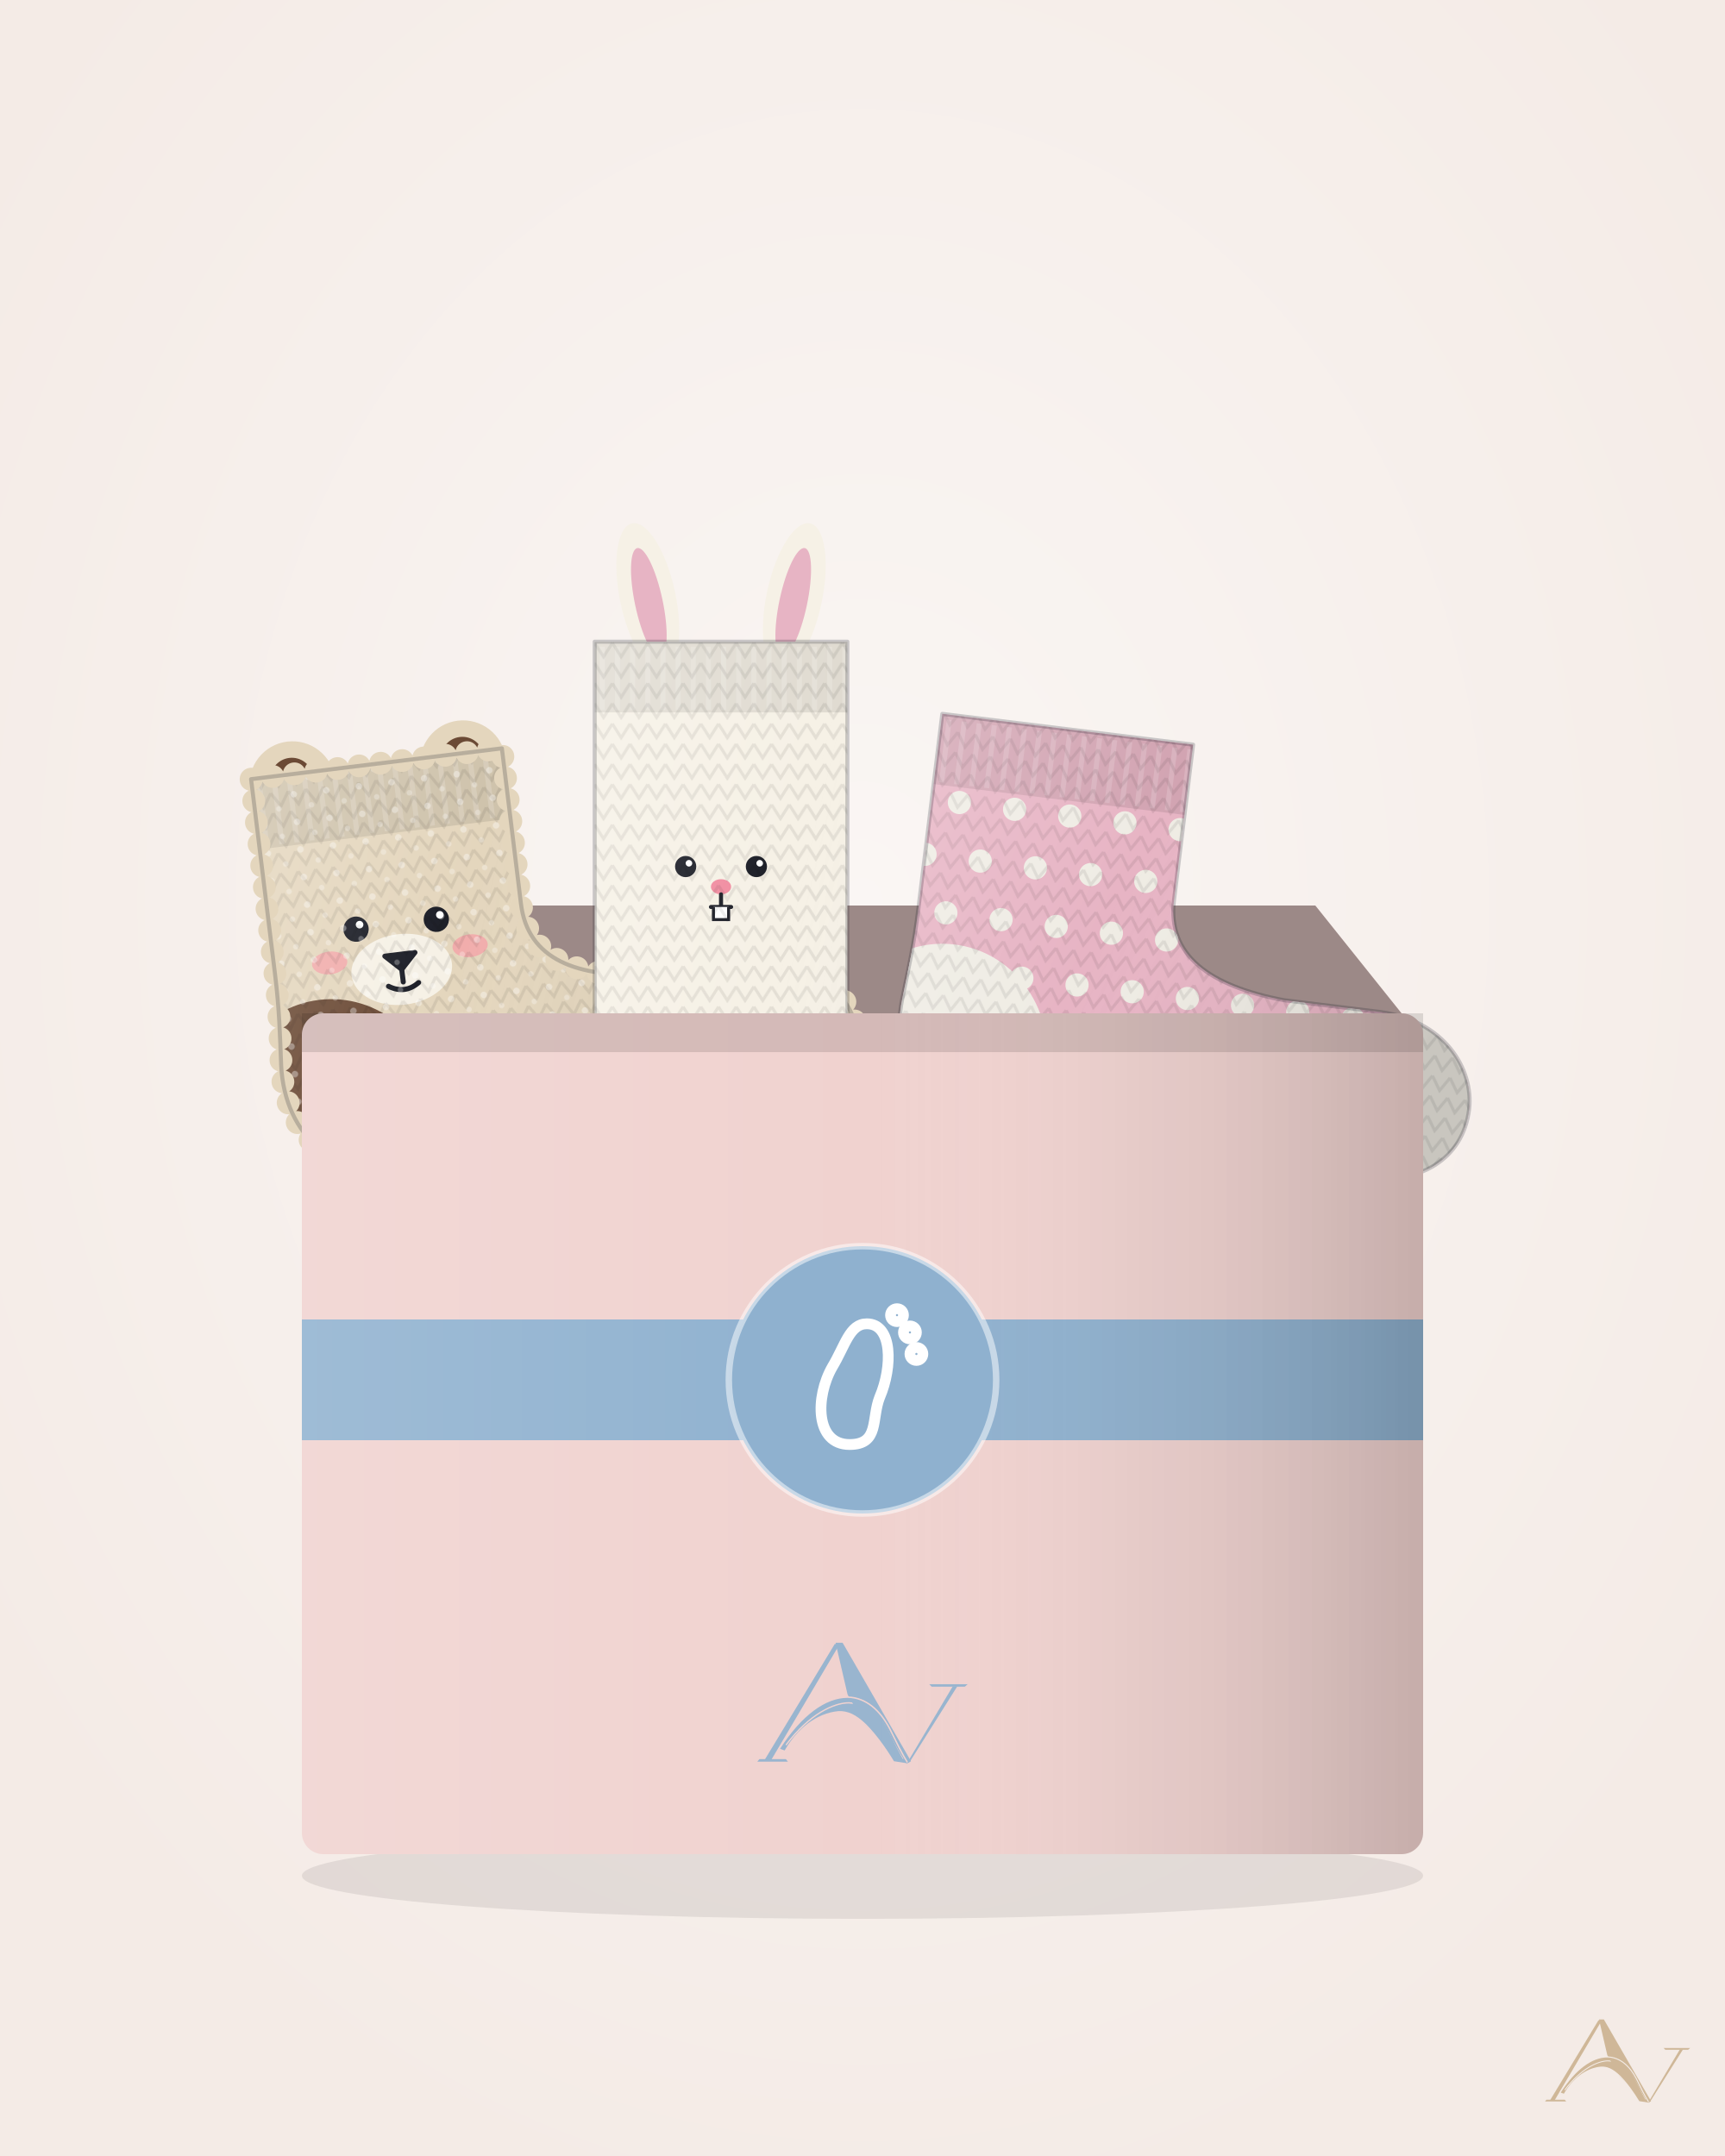
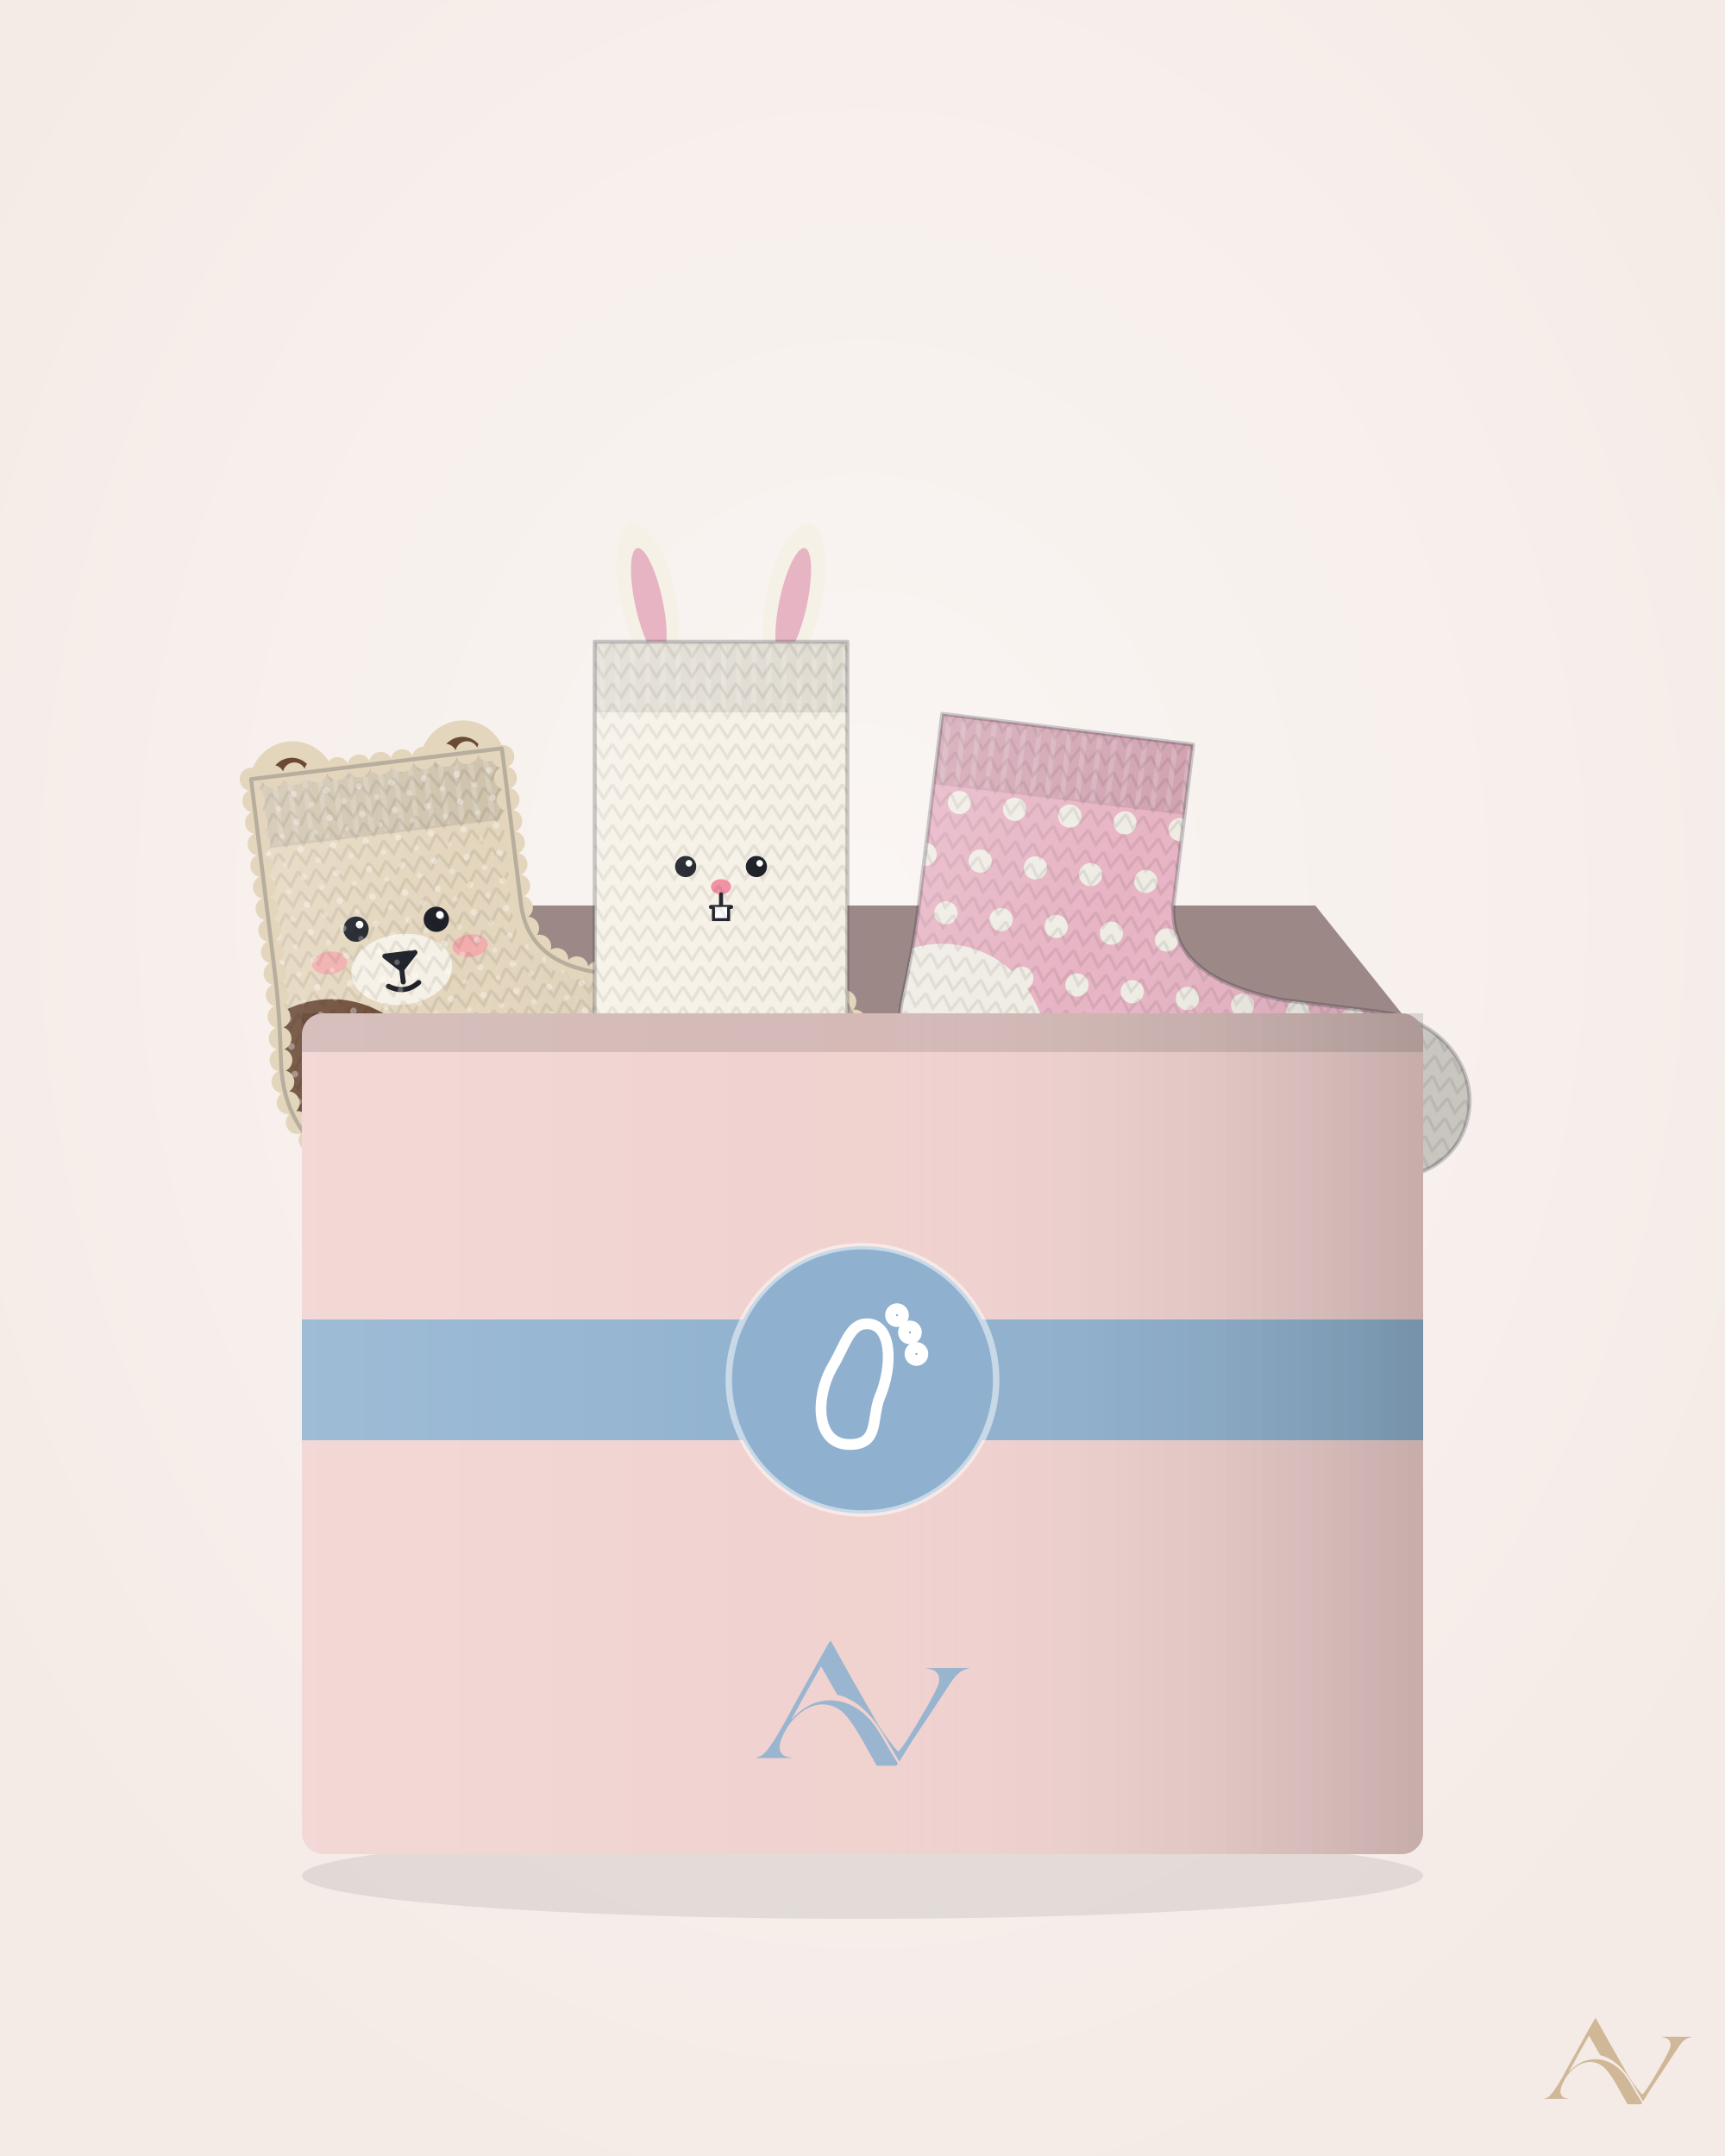
<svg xmlns="http://www.w3.org/2000/svg" viewBox="0 0 800 1000" role="img">
  <defs>
    <radialGradient id="light" cx=".5" cy=".42" r=".62">
      <stop offset="0" stop-color="#fff" stop-opacity=".55" />
      <stop offset="1" stop-color="#fff" stop-opacity="0" />
    </radialGradient>
  </defs>
  <rect width="800" height="1000" fill="#f4ebe6" />
  <rect width="800" height="1000" fill="url(#light)" />
  <ellipse cx="400" cy="870" rx="260" ry="20" fill="#000" fill-opacity=".08" />
  <defs>
    <linearGradient id="bx" x1="0" x2="1">
      <stop offset="0" stop-color="#fff" stop-opacity=".14" />
      <stop offset=".5" stop-color="#fff" stop-opacity="0" />
      <stop offset="1" stop-color="#000" stop-opacity=".18" />
    </linearGradient>
  </defs>
  <path d="M150 470L190 420H610L650 470Z" fill="#f0d2cf" />
  <path d="M150 470L190 420H610L650 470Z" fill="#000" fill-opacity=".35" />
  <g transform="rotate(-7 250 430) translate(125.8 183.9) scale(1.171875 1.171875)">
    <defs>
      <clipPath id="c-new-baby-box-in0">
        <path d="M0 138H100V200C100 222 118 232 148 234H186C212 234 226 252 226 268C226 288 210 300 188 300H44C14 300 -4 280 -2 252C-1 240 0 230 0 216Z" />
      </clipPath>
      <pattern id="k-new-baby-box-in0" width="7" height="8" patternUnits="userSpaceOnUse">
        <path d="M0 0.5L3.5 6L7 0.5" fill="none" stroke="#000" stroke-opacity=".075" stroke-width="1.2" />
      </pattern>
      <linearGradient id="g-new-baby-box-in0" x1="0" x2="1" y1="0" y2="0.25">
        <stop offset="0" stop-color="#fff" stop-opacity=".2" />
        <stop offset=".42" stop-color="#fff" stop-opacity="0" />
        <stop offset="1" stop-color="#000" stop-opacity=".16" />
      </linearGradient>
      <pattern id="f-new-baby-box-in0" width="13" height="11" patternUnits="userSpaceOnUse">
        <circle cx="3" cy="3" r="1.3" fill="#fff" fill-opacity=".35" />
        <circle cx="9.5" cy="8" r="1.1" fill="#fff" fill-opacity=".28" />
      </pattern>
    </defs>
    <circle cx="16" cy="142" r="17" fill="#e4d6bd" />
    <circle cx="16" cy="140" r="8.5" fill="#6b4a35" />
    <circle cx="84" cy="142" r="17" fill="#e4d6bd" />
    <circle cx="84" cy="140" r="8.5" fill="#6b4a35" />
    <path d="M0 138H100V200C100 222 118 232 148 234H186C212 234 226 252 226 268C226 288 210 300 188 300H44C14 300 -4 280 -2 252C-1 240 0 230 0 216Z" fill="#e4d6bd" />
    <g clip-path="url(#c-new-baby-box-in0)">
      <ellipse cx="50" cy="220" rx="20" ry="14" fill="#f6f1e6" />
      <circle cx="34" cy="202" r="5" fill="#1b1d26" />
      <circle cx="66" cy="202" r="5" fill="#1b1d26" />
      <circle cx="35.6" cy="200.4" r="1.5" fill="#fff" />
      <circle cx="67.6" cy="200.4" r="1.5" fill="#fff" />
      <path d="M44 214H56L50 220Z" fill="#1b1d26" stroke="#1b1d26" stroke-width="2" stroke-linejoin="round" />
      <path d="M50 220V225M44 226Q50 230 56 226" stroke="#1b1d26" stroke-width="2" fill="none" stroke-linecap="round" />
      <ellipse cx="22" cy="214" rx="7" ry="4.5" fill="#f3a3a8" fill-opacity=".8" />
      <ellipse cx="78" cy="214" rx="7" ry="4.5" fill="#f3a3a8" fill-opacity=".8" />
      <rect x="-10" y="138" width="120" height="28" fill="#000" fill-opacity=".09" />
      <path d="M3 140V165" stroke="#fff" stroke-opacity=".16" stroke-width="2" />
      <path d="M9 140V165" stroke="#fff" stroke-opacity=".16" stroke-width="2" />
      <path d="M15 140V165" stroke="#fff" stroke-opacity=".16" stroke-width="2" />
      <path d="M21 140V165" stroke="#fff" stroke-opacity=".16" stroke-width="2" />
      <path d="M27 140V165" stroke="#fff" stroke-opacity=".16" stroke-width="2" />
      <path d="M33 140V165" stroke="#fff" stroke-opacity=".16" stroke-width="2" />
      <path d="M39 140V165" stroke="#fff" stroke-opacity=".16" stroke-width="2" />
      <path d="M45 140V165" stroke="#fff" stroke-opacity=".16" stroke-width="2" />
      <path d="M51 140V165" stroke="#fff" stroke-opacity=".16" stroke-width="2" />
      <path d="M57 140V165" stroke="#fff" stroke-opacity=".16" stroke-width="2" />
      <path d="M63 140V165" stroke="#fff" stroke-opacity=".16" stroke-width="2" />
      <path d="M69 140V165" stroke="#fff" stroke-opacity=".16" stroke-width="2" />
      <path d="M75 140V165" stroke="#fff" stroke-opacity=".16" stroke-width="2" />
      <path d="M81 140V165" stroke="#fff" stroke-opacity=".16" stroke-width="2" />
      <path d="M87 140V165" stroke="#fff" stroke-opacity=".16" stroke-width="2" />
      <path d="M93 140V165" stroke="#fff" stroke-opacity=".16" stroke-width="2" />
      <path d="M99 140V165" stroke="#fff" stroke-opacity=".16" stroke-width="2" />
      <ellipse cx="16" cy="272" rx="42" ry="44" fill="#6b4a35" />
      <ellipse cx="232" cy="266" rx="46" ry="52" fill="#6b4a35" />
      <circle cx="36" cy="294" r="3.6" fill="#6b4a35" stroke="#000" stroke-opacity=".15" />
      <circle cx="49" cy="290" r="3.6" fill="#f6f1e6" stroke="#000" stroke-opacity=".15" />
      <circle cx="62" cy="294" r="3.6" fill="#6b4a35" stroke="#000" stroke-opacity=".15" />
      <circle cx="75" cy="290" r="3.6" fill="#f6f1e6" stroke="#000" stroke-opacity=".15" />
      <circle cx="88" cy="294" r="3.6" fill="#6b4a35" stroke="#000" stroke-opacity=".15" />
      <circle cx="101" cy="290" r="3.6" fill="#f6f1e6" stroke="#000" stroke-opacity=".15" />
      <circle cx="114" cy="294" r="3.6" fill="#6b4a35" stroke="#000" stroke-opacity=".15" />
      <circle cx="127" cy="290" r="3.6" fill="#f6f1e6" stroke="#000" stroke-opacity=".15" />
      <circle cx="140" cy="294" r="3.6" fill="#6b4a35" stroke="#000" stroke-opacity=".15" />
      <circle cx="153" cy="290" r="3.6" fill="#f6f1e6" stroke="#000" stroke-opacity=".15" />
      <circle cx="166" cy="294" r="3.6" fill="#6b4a35" stroke="#000" stroke-opacity=".15" />
      <circle cx="179" cy="290" r="3.6" fill="#f6f1e6" stroke="#000" stroke-opacity=".15" />
      <circle cx="192" cy="294" r="3.6" fill="#6b4a35" stroke="#000" stroke-opacity=".15" />
      <circle cx="205" cy="290" r="3.6" fill="#f6f1e6" stroke="#000" stroke-opacity=".15" />
      <rect x="-30" y="108" width="290" height="202" fill="url(#k-new-baby-box-in0)" />
      <rect x="-6" y="138" width="236" height="166" fill="url(#g-new-baby-box-in0)" />
      <rect x="-30" y="108" width="290" height="202" fill="url(#f-new-baby-box-in0)" />
    </g>
    <path d="M0 138H100V200C100 222 118 232 148 234H186C212 234 226 252 226 268C226 288 210 300 188 300H44C14 300 -4 280 -2 252C-1 240 0 230 0 216Z" fill="none" stroke="#e4d6bd" stroke-width="9" stroke-dasharray="0.1 8.5" stroke-linecap="round" />
    <path d="M0 138H100V200C100 222 118 232 148 234H186C212 234 226 252 226 268C226 288 210 300 188 300H44C14 300 -4 280 -2 252C-1 240 0 230 0 216Z" fill="none" stroke="#0b1220" stroke-opacity=".2" stroke-width="1.6" stroke-linejoin="round" />
  </g>
  <g transform="rotate(0 400 430) translate(275.8 232.0) scale(1.171875 1.171875)">
    <defs>
      <clipPath id="c-new-baby-box-in1">
        <path d="M0 56H100V200C100 222 118 232 148 234H186C212 234 226 252 226 268C226 288 210 300 188 300H44C14 300 -4 280 -2 252C-1 240 0 230 0 216Z" />
      </clipPath>
      <pattern id="k-new-baby-box-in1" width="7" height="8" patternUnits="userSpaceOnUse">
        <path d="M0 0.5L3.5 6L7 0.5" fill="none" stroke="#000" stroke-opacity=".075" stroke-width="1.2" />
      </pattern>
      <linearGradient id="g-new-baby-box-in1" x1="0" x2="1" y1="0" y2="0.25">
        <stop offset="0" stop-color="#fff" stop-opacity=".2" />
        <stop offset=".42" stop-color="#fff" stop-opacity="0" />
        <stop offset="1" stop-color="#000" stop-opacity=".16" />
      </linearGradient>
    </defs>
    <g transform="rotate(-12 26 62)">
      <ellipse cx="26" cy="38" rx="11" ry="30" fill="#f6f1e6" />
      <ellipse cx="26" cy="40" rx="5.5" ry="22" fill="#e7b4c4" />
    </g>
    <g transform="rotate(12 74 62)">
      <ellipse cx="74" cy="38" rx="11" ry="30" fill="#f6f1e6" />
      <ellipse cx="74" cy="40" rx="5.5" ry="22" fill="#e7b4c4" />
    </g>
    <path d="M0 56H100V200C100 222 118 232 148 234H186C212 234 226 252 226 268C226 288 210 300 188 300H44C14 300 -4 280 -2 252C-1 240 0 230 0 216Z" fill="#f6f1e6" />
    <g clip-path="url(#c-new-baby-box-in1)">
      <ellipse cx="50" cy="159" rx="18" ry="12" fill="#f6f1e6" />
      <circle cx="36" cy="145" r="4.2" fill="#1b1d26" />
      <circle cx="64" cy="145" r="4.2" fill="#1b1d26" />
      <circle cx="37.3" cy="143.7" r="1.3" fill="#fff" />
      <circle cx="65.3" cy="143.7" r="1.3" fill="#fff" />
      <ellipse cx="50" cy="153" rx="4" ry="3" fill="#f08ca0" />
      <path d="M50 156V161M46 161H54" stroke="#1b1d26" stroke-width="1.6" stroke-linecap="round" />
      <path d="M47 161V166H53V161" fill="#fff" stroke="#1b1d26" stroke-width="1.2" />
      <rect x="-10" y="56" width="120" height="28" fill="#000" fill-opacity=".09" />
      <path d="M3 58V83" stroke="#fff" stroke-opacity=".16" stroke-width="2" />
      <path d="M9 58V83" stroke="#fff" stroke-opacity=".16" stroke-width="2" />
      <path d="M15 58V83" stroke="#fff" stroke-opacity=".16" stroke-width="2" />
      <path d="M21 58V83" stroke="#fff" stroke-opacity=".16" stroke-width="2" />
      <path d="M27 58V83" stroke="#fff" stroke-opacity=".16" stroke-width="2" />
      <path d="M33 58V83" stroke="#fff" stroke-opacity=".16" stroke-width="2" />
      <path d="M39 58V83" stroke="#fff" stroke-opacity=".16" stroke-width="2" />
      <path d="M45 58V83" stroke="#fff" stroke-opacity=".16" stroke-width="2" />
      <path d="M51 58V83" stroke="#fff" stroke-opacity=".16" stroke-width="2" />
      <path d="M57 58V83" stroke="#fff" stroke-opacity=".16" stroke-width="2" />
      <path d="M63 58V83" stroke="#fff" stroke-opacity=".16" stroke-width="2" />
      <path d="M69 58V83" stroke="#fff" stroke-opacity=".16" stroke-width="2" />
      <path d="M75 58V83" stroke="#fff" stroke-opacity=".16" stroke-width="2" />
      <path d="M81 58V83" stroke="#fff" stroke-opacity=".16" stroke-width="2" />
      <path d="M87 58V83" stroke="#fff" stroke-opacity=".16" stroke-width="2" />
      <path d="M93 58V83" stroke="#fff" stroke-opacity=".16" stroke-width="2" />
      <path d="M99 58V83" stroke="#fff" stroke-opacity=".16" stroke-width="2" />
      <ellipse cx="16" cy="272" rx="42" ry="44" fill="#e7b4c4" />
      <ellipse cx="232" cy="266" rx="46" ry="52" fill="#e7b4c4" />
      <rect x="-30" y="26" width="290" height="284" fill="url(#k-new-baby-box-in1)" />
      <rect x="-6" y="56" width="236" height="248" fill="url(#g-new-baby-box-in1)" />
    </g>
    <path d="M0 56H100V200C100 222 118 232 148 234H186C212 234 226 252 226 268C226 288 210 300 188 300H44C14 300 -4 280 -2 252C-1 240 0 230 0 216Z" fill="none" stroke="#0b1220" stroke-opacity=".2" stroke-width="1.6" stroke-linejoin="round" />
  </g>
  <g transform="rotate(7 550 430) translate(425.8 183.9) scale(1.171875 1.171875)">
    <defs>
      <clipPath id="c-new-baby-box-in2">
        <path d="M0 138H100V200C100 222 118 232 148 234H186C212 234 226 252 226 268C226 288 210 300 188 300H44C14 300 -4 280 -2 252C-1 240 0 230 0 216Z" />
      </clipPath>
      <pattern id="k-new-baby-box-in2" width="7" height="8" patternUnits="userSpaceOnUse">
        <path d="M0 0.5L3.5 6L7 0.5" fill="none" stroke="#000" stroke-opacity=".075" stroke-width="1.2" />
      </pattern>
      <linearGradient id="g-new-baby-box-in2" x1="0" x2="1" y1="0" y2="0.25">
        <stop offset="0" stop-color="#fff" stop-opacity=".2" />
        <stop offset=".42" stop-color="#fff" stop-opacity="0" />
        <stop offset="1" stop-color="#000" stop-opacity=".16" />
      </linearGradient>
    </defs>
    <path d="M0 138H100V200C100 222 118 232 148 234H186C212 234 226 252 226 268C226 288 210 300 188 300H44C14 300 -4 280 -2 252C-1 240 0 230 0 216Z" fill="#e7b4c4" />
    <g clip-path="url(#c-new-baby-box-in2)">
      <circle cx="11" cy="172" r="4.6" fill="#efece4" />
      <circle cx="33" cy="172" r="4.6" fill="#efece4" />
      <circle cx="55" cy="172" r="4.6" fill="#efece4" />
      <circle cx="77" cy="172" r="4.6" fill="#efece4" />
      <circle cx="99" cy="172" r="4.6" fill="#efece4" />
      <circle cx="121" cy="172" r="4.6" fill="#efece4" />
      <circle cx="143" cy="172" r="4.6" fill="#efece4" />
      <circle cx="165" cy="172" r="4.6" fill="#efece4" />
      <circle cx="187" cy="172" r="4.6" fill="#efece4" />
      <circle cx="209" cy="172" r="4.6" fill="#efece4" />
      <circle cx="231" cy="172" r="4.6" fill="#efece4" />
      <circle cx="0" cy="194" r="4.6" fill="#efece4" />
      <circle cx="22" cy="194" r="4.6" fill="#efece4" />
      <circle cx="44" cy="194" r="4.6" fill="#efece4" />
      <circle cx="66" cy="194" r="4.6" fill="#efece4" />
      <circle cx="88" cy="194" r="4.6" fill="#efece4" />
      <circle cx="110" cy="194" r="4.6" fill="#efece4" />
      <circle cx="132" cy="194" r="4.6" fill="#efece4" />
      <circle cx="154" cy="194" r="4.6" fill="#efece4" />
      <circle cx="176" cy="194" r="4.6" fill="#efece4" />
      <circle cx="198" cy="194" r="4.6" fill="#efece4" />
      <circle cx="220" cy="194" r="4.6" fill="#efece4" />
      <circle cx="11" cy="216" r="4.6" fill="#efece4" />
      <circle cx="33" cy="216" r="4.6" fill="#efece4" />
      <circle cx="55" cy="216" r="4.6" fill="#efece4" />
      <circle cx="77" cy="216" r="4.6" fill="#efece4" />
      <circle cx="99" cy="216" r="4.6" fill="#efece4" />
      <circle cx="121" cy="216" r="4.6" fill="#efece4" />
      <circle cx="143" cy="216" r="4.6" fill="#efece4" />
      <circle cx="165" cy="216" r="4.6" fill="#efece4" />
      <circle cx="187" cy="216" r="4.6" fill="#efece4" />
      <circle cx="209" cy="216" r="4.6" fill="#efece4" />
      <circle cx="231" cy="216" r="4.6" fill="#efece4" />
      <circle cx="0" cy="238" r="4.6" fill="#efece4" />
      <circle cx="22" cy="238" r="4.6" fill="#efece4" />
      <circle cx="44" cy="238" r="4.6" fill="#efece4" />
      <circle cx="66" cy="238" r="4.6" fill="#efece4" />
      <circle cx="88" cy="238" r="4.6" fill="#efece4" />
      <circle cx="110" cy="238" r="4.6" fill="#efece4" />
      <circle cx="132" cy="238" r="4.6" fill="#efece4" />
      <circle cx="154" cy="238" r="4.6" fill="#efece4" />
      <circle cx="176" cy="238" r="4.6" fill="#efece4" />
      <circle cx="198" cy="238" r="4.6" fill="#efece4" />
      <circle cx="220" cy="238" r="4.6" fill="#efece4" />
      <circle cx="11" cy="260" r="4.6" fill="#efece4" />
      <circle cx="33" cy="260" r="4.6" fill="#efece4" />
      <circle cx="55" cy="260" r="4.6" fill="#efece4" />
      <circle cx="77" cy="260" r="4.6" fill="#efece4" />
      <circle cx="99" cy="260" r="4.6" fill="#efece4" />
      <circle cx="121" cy="260" r="4.6" fill="#efece4" />
      <circle cx="143" cy="260" r="4.6" fill="#efece4" />
      <circle cx="165" cy="260" r="4.6" fill="#efece4" />
      <circle cx="187" cy="260" r="4.6" fill="#efece4" />
      <circle cx="209" cy="260" r="4.6" fill="#efece4" />
      <circle cx="231" cy="260" r="4.6" fill="#efece4" />
      <circle cx="0" cy="282" r="4.6" fill="#efece4" />
      <circle cx="22" cy="282" r="4.6" fill="#efece4" />
      <circle cx="44" cy="282" r="4.6" fill="#efece4" />
      <circle cx="66" cy="282" r="4.6" fill="#efece4" />
      <circle cx="88" cy="282" r="4.6" fill="#efece4" />
      <circle cx="110" cy="282" r="4.6" fill="#efece4" />
      <circle cx="132" cy="282" r="4.6" fill="#efece4" />
      <circle cx="154" cy="282" r="4.6" fill="#efece4" />
      <circle cx="176" cy="282" r="4.6" fill="#efece4" />
      <circle cx="198" cy="282" r="4.6" fill="#efece4" />
      <circle cx="220" cy="282" r="4.6" fill="#efece4" />
      <rect x="-10" y="138" width="120" height="28" fill="#000" fill-opacity=".09" />
      <path d="M3 140V165" stroke="#fff" stroke-opacity=".16" stroke-width="2" />
      <path d="M9 140V165" stroke="#fff" stroke-opacity=".16" stroke-width="2" />
      <path d="M15 140V165" stroke="#fff" stroke-opacity=".16" stroke-width="2" />
      <path d="M21 140V165" stroke="#fff" stroke-opacity=".16" stroke-width="2" />
      <path d="M27 140V165" stroke="#fff" stroke-opacity=".16" stroke-width="2" />
      <path d="M33 140V165" stroke="#fff" stroke-opacity=".16" stroke-width="2" />
      <path d="M39 140V165" stroke="#fff" stroke-opacity=".16" stroke-width="2" />
      <path d="M45 140V165" stroke="#fff" stroke-opacity=".16" stroke-width="2" />
      <path d="M51 140V165" stroke="#fff" stroke-opacity=".16" stroke-width="2" />
      <path d="M57 140V165" stroke="#fff" stroke-opacity=".16" stroke-width="2" />
      <path d="M63 140V165" stroke="#fff" stroke-opacity=".16" stroke-width="2" />
      <path d="M69 140V165" stroke="#fff" stroke-opacity=".16" stroke-width="2" />
      <path d="M75 140V165" stroke="#fff" stroke-opacity=".16" stroke-width="2" />
      <path d="M81 140V165" stroke="#fff" stroke-opacity=".16" stroke-width="2" />
      <path d="M87 140V165" stroke="#fff" stroke-opacity=".16" stroke-width="2" />
      <path d="M93 140V165" stroke="#fff" stroke-opacity=".16" stroke-width="2" />
      <path d="M99 140V165" stroke="#fff" stroke-opacity=".16" stroke-width="2" />
      <ellipse cx="16" cy="272" rx="42" ry="44" fill="#efece4" />
      <ellipse cx="232" cy="266" rx="46" ry="52" fill="#efece4" />
      <circle cx="36" cy="294" r="3.6" fill="#efece4" stroke="#000" stroke-opacity=".15" />
      <circle cx="49" cy="290" r="3.6" fill="#e9806e" stroke="#000" stroke-opacity=".15" />
      <circle cx="62" cy="294" r="3.6" fill="#efece4" stroke="#000" stroke-opacity=".15" />
      <circle cx="75" cy="290" r="3.6" fill="#e9806e" stroke="#000" stroke-opacity=".15" />
      <circle cx="88" cy="294" r="3.6" fill="#efece4" stroke="#000" stroke-opacity=".15" />
      <circle cx="101" cy="290" r="3.6" fill="#e9806e" stroke="#000" stroke-opacity=".15" />
      <circle cx="114" cy="294" r="3.6" fill="#efece4" stroke="#000" stroke-opacity=".15" />
      <circle cx="127" cy="290" r="3.6" fill="#e9806e" stroke="#000" stroke-opacity=".15" />
      <circle cx="140" cy="294" r="3.6" fill="#efece4" stroke="#000" stroke-opacity=".15" />
      <circle cx="153" cy="290" r="3.6" fill="#e9806e" stroke="#000" stroke-opacity=".15" />
      <circle cx="166" cy="294" r="3.6" fill="#efece4" stroke="#000" stroke-opacity=".15" />
      <circle cx="179" cy="290" r="3.6" fill="#e9806e" stroke="#000" stroke-opacity=".15" />
      <circle cx="192" cy="294" r="3.6" fill="#efece4" stroke="#000" stroke-opacity=".15" />
      <circle cx="205" cy="290" r="3.6" fill="#e9806e" stroke="#000" stroke-opacity=".15" />
      <rect x="-30" y="108" width="290" height="202" fill="url(#k-new-baby-box-in2)" />
      <rect x="-6" y="138" width="236" height="166" fill="url(#g-new-baby-box-in2)" />
    </g>
    <path d="M0 138H100V200C100 222 118 232 148 234H186C212 234 226 252 226 268C226 288 210 300 188 300H44C14 300 -4 280 -2 252C-1 240 0 230 0 216Z" fill="none" stroke="#0b1220" stroke-opacity=".2" stroke-width="1.6" stroke-linejoin="round" />
  </g>
  <rect x="140" y="470" width="520" height="390" rx="10" fill="#f0d2cf" />
  <rect x="140" y="470" width="520" height="390" rx="10" fill="url(#bx)" />
  <rect x="140" y="470" width="520" height="18" fill="#000" fill-opacity=".12" />
  <rect x="140" y="612" width="520" height="56" fill="#8fb1cf" />
  <rect x="140" y="612" width="520" height="56" fill="url(#bx)" />
  <circle cx="400" cy="640" r="62" fill="#8fb1cf" stroke="#fff" stroke-opacity=".5" stroke-width="3" />
  <g transform="translate(400 640)" fill="none" stroke="#fff" stroke-width="5" stroke-linecap="round" stroke-linejoin="round">
    <path d="M-6 30C-22 30-22 8-14-6C-8-16-6-26 2-26C14-26 14-6 8 8C4 18 8 30-6 30Z" />
    <circle cx="16" cy="-30" r="3" />
    <circle cx="22" cy="-22" r="3" />
    <circle cx="25" cy="-12" r="3" />
  </g>
-   <g transform="translate(400 790) scale(0.1921) translate(-258 -151)" opacity=".9">
-     <defs>
-       <mask id="bxnew-baby-box-over" maskUnits="userSpaceOnUse" x="0" y="0" width="620" height="420">
-         <rect x="0" y="0" width="620" height="420" fill="#fff" />
-         <path d="M95 303C147 222 205 180 258 180C303 181 336 213 358 255C374 287 388 317 402 338L370 333C350 300 327 268 302 243C278 220 258 211 236 212C182 217 136 255 106 307Z" fill="none" stroke="#000" stroke-width="7" stroke-linejoin="round" />
-       </mask>
-       <mask id="bxnew-baby-box-fold" maskUnits="userSpaceOnUse" x="0" y="0" width="620" height="420">
-         <rect x="0" y="0" width="620" height="420" fill="#fff" />
-         <path d="M110 293C166 219 225 192 261 192C301 194 333 221 351 254C365 281 377 305 391 327" fill="none" stroke="#000" stroke-width="3.2" stroke-linecap="round" />
-       </mask>
-     </defs>
-     <g transform="translate(-36 -42)" fill="#8fb1cf">
-       <g mask="url(#bxnew-baby-box-over)">
-         <path d="M227 50L239 50L73 331H57Z" />
-         <path d="M229 47L258 172L300 245L384 334L400 340L411 333L246 47Z" />
-       </g>
-       <path d="M40 334H114L109 328H45Z" />
-       <path d="M400 340L409 333L523 152H512Z" />
-       <path d="M455 147H548L541 153H461Z" />
-       <path d="M95 303C147 222 205 180 258 180C303 181 336 213 358 255C374 287 388 317 402 338L370 333C350 300 327 268 302 243C278 220 258 211 236 212C182 217 136 255 106 307Z" mask="url(#bxnew-baby-box-fold)" />
-     </g>
-   </g>
-   <g transform="translate(716 936) scale(0.1325)" opacity=".55">
-     <defs>
-       <mask id="wm-over" maskUnits="userSpaceOnUse" x="0" y="0" width="620" height="420">
-         <rect x="0" y="0" width="620" height="420" fill="#fff" />
-         <path d="M95 303C147 222 205 180 258 180C303 181 336 213 358 255C374 287 388 317 402 338L370 333C350 300 327 268 302 243C278 220 258 211 236 212C182 217 136 255 106 307Z" fill="none" stroke="#000" stroke-width="7" stroke-linejoin="round" />
-       </mask>
-       <mask id="wm-fold" maskUnits="userSpaceOnUse" x="0" y="0" width="620" height="420">
-         <rect x="0" y="0" width="620" height="420" fill="#fff" />
-         <path d="M110 293C166 219 225 192 261 192C301 194 333 221 351 254C365 281 377 305 391 327" fill="none" stroke="#000" stroke-width="3.2" stroke-linecap="round" />
-       </mask>
-     </defs>
-     <g transform="translate(-36 -42)" fill="#b08d57">
-       <g mask="url(#wm-over)">
-         <path d="M227 50L239 50L73 331H57Z" />
-         <path d="M229 47L258 172L300 245L384 334L400 340L411 333L246 47Z" />
-       </g>
-       <path d="M40 334H114L109 328H45Z" />
-       <path d="M400 340L409 333L523 152H512Z" />
-       <path d="M455 147H548L541 153H461Z" />
-       <path d="M95 303C147 222 205 180 258 180C303 181 336 213 358 255C374 287 388 317 402 338L370 333C350 300 327 268 302 243C278 220 258 211 236 212C182 217 136 255 106 307Z" mask="url(#wm-fold)" />
-     </g>
+   <g transform="translate(400 790) scale(0.218) translate(-227.5 -133)" opacity=".9">
+     <path fill="#8fb1cf" fill-rule="evenodd" d="M258.2 265.7C257.8 265.5 257.4 264.9 256.2 262.8C255.8 262.1 254.9 260.6 254.3 259.4C253.6 258.2 252.8 256.8 252.5 256.4C252.3 255.9 251.9 255.2 251.6 254.8C251.3 254.3 250.2 252.3 249.1 250.3C246.3 245.3 245.7 244.3 243 239.7C240.5 235.3 239.9 234.3 238.2 231.1C234.9 225 233.2 222.1 230.6 217.4C222.8 204 221.3 201.3 218.8 197.1C218 195.9 216.6 193.6 215.6 191.9C214.6 190.2 213.4 188.2 212.9 187.4C212.4 186.6 211.4 185.1 210.7 184C209.9 182.9 208 180 206.4 177.7C202.6 172.2 202.6 172.1 201.2 170.3C192.2 158.1 185.2 151 177.2 145.9C173.7 143.6 169.5 141.3 167.2 140.4C162.7 138.7 160.2 137.9 153.9 136.5C151.3 135.9 147.2 135.5 143.5 135.4C140.1 135.3 140.1 135.4 136.4 135.8C129.4 136.7 124 138 118 140.3C114.8 141.6 108.3 144.8 105.6 146.5C100 150 93.5 154.8 89.8 158.1C84.3 163.2 82.3 165.2 76.7 171.8C75.3 173.5 74.1 175 71.4 178.6C68 183.2 67.6 183.9 64.4 189.9C63.3 192 61.8 194.7 61.1 195.9C58.6 200.4 57.7 202.1 55.7 207.3C53.5 212.6 52.4 216.3 51.5 221.6C51 224.2 51 228.5 51.5 231C52.9 238 57.5 243.7 63.5 245.9C64 246.1 64.6 246.3 64.8 246.4C66 246.9 69.9 247.8 72.5 248.1C75.8 248.4 75.8 248.5 76.1 248.7C76.4 249.1 76.2 249.5 75.7 249.6C75.1 249.8 4.9 249.8 2.2 249.6C0.3 249.5 0 249.4 0.2 249C0.4 248.8 1.1 248.6 3.5 248C8.1 246.8 11.5 245.2 15 242.6C17.9 240.4 24.1 233.7 27.9 228.6C31.5 223.9 40.8 210.2 43.4 205.7C45 203 48 197.8 50 194.5C50.6 193.5 51.6 191.8 52.2 190.6C52.9 189.4 53.8 187.7 54.4 186.8C56.4 183.6 59 179.1 60.5 176.1C61 175.2 62.1 173.2 63 171.8C63.8 170.3 65.1 168 65.7 166.7C66.4 165.4 67.3 163.6 67.8 162.8C68.3 162 69 160.6 69.5 159.6C70 158.7 71.1 156.8 71.9 155.4C72.7 154 73.7 152.1 74.2 151.3C74.9 149.9 75.8 148.2 78.9 142.5C79.3 141.7 80 140.6 80.3 140C80.6 139.4 81.7 137.3 82.8 135.4C83.8 133.4 84.7 131.8 84.8 131.7C84.8 131.6 85.6 130.2 86.5 128.6C87.5 126.9 88.8 124.6 89.5 123.3C90.2 122.1 91.4 120 92.1 118.7C94.1 115 95.2 113.1 95.3 112.9C95.3 112.9 96.4 110.9 97.6 108.6C98.8 106.3 100.8 102.7 102 100.6C103.2 98.5 104.7 95.8 105.4 94.6C107.1 91.4 108.2 89.4 111.7 83.3C112.3 82.3 113.3 80.5 113.9 79.3C114.6 78 115.9 75.6 117 73.8C119.6 69.1 120.9 66.9 123.2 62.6C124.3 60.6 125.9 57.9 126.6 56.6C128.2 53.9 130.9 48.9 132.6 45.7C134 43.1 134.4 42.4 138.2 35.8C139.8 33 141.6 29.9 142.1 28.8C142.7 27.8 143.8 25.9 144.5 24.6C148.1 18.5 149.7 15.8 150.8 13.7C151.5 12.5 152.7 10.4 153.4 9.2C154.2 8 155.4 5.9 156.1 4.6C158.7 0.1 158.8 0 159.3 0C159.7 0 160 0.3 160.4 1C160.5 1.2 160.9 2 161.4 2.7C161.8 3.4 162.6 4.9 163.2 6C163.8 7.1 165.2 9.7 166.4 11.6C168.5 15.4 170.7 19.3 171.9 21.6C172.3 22.3 173.3 24.1 174.1 25.6C174.9 27 176 28.9 176.5 29.8C177.6 31.8 181 38 182.6 40.8C183.3 42.1 184.2 43.8 184.7 44.6C186.2 47.2 187.7 50 190.5 54.9C192.4 58.3 193.1 59.5 193.8 60.8C194.6 62.3 196.1 65 197.2 67C197.8 68 198.6 69.5 199 70.3C199.5 71 200.4 72.7 201.1 73.9C201.8 75.2 202.9 77.2 203.6 78.4C204.3 79.7 205.4 81.7 206.1 82.9C206.8 84.1 207.8 85.9 208.4 86.8C210.8 91.3 213.7 96.3 215.4 99.1C216.4 100.8 217.6 102.8 217.9 103.5C218.3 104.2 219.1 105.5 219.6 106.4C220.1 107.3 220.8 108.5 221.1 109.1C221.5 109.7 222.6 111.5 223.6 113.3C225.3 116.1 226.8 118.8 228.4 121.7C228.7 122.3 230.4 125.3 232.2 128.4C233.9 131.4 235.9 134.9 236.5 136.1C237.2 137.2 238.1 138.8 238.5 139.4C239.4 141 244 149.1 245.3 151.3C245.7 152.2 246.6 153.7 247.1 154.6C247.6 155.5 248.8 157.6 249.8 159.3C250.8 161 252.2 163.5 252.9 164.8C254.4 167.4 255.1 168.5 256.1 170.4C256.5 171.1 257.2 172.4 257.7 173.3C258.2 174.1 258.9 175.3 259.3 176C260 177.3 261.4 179.6 262.7 181.6C266.7 187.9 269.3 191.9 271.4 194.9C273.1 197.3 274.8 199.7 275.7 201.1C276.1 201.7 278 204.3 279.9 206.8C281.8 209.4 284.5 213 285.9 214.9C292.9 224.2 298.5 231.1 301.1 233.6C303.5 235.9 304.4 235.9 306.3 233.5C310.3 228.6 313.1 224.8 315.3 221.6C316 220.5 318.5 216.7 320.8 213.3C323.1 209.8 325.6 205.9 326.3 204.7C327.1 203.5 328.1 201.8 328.7 200.9C330.8 197.5 331.9 195.9 333.9 192.4C335.1 190.4 336.8 187.7 337.7 186.3C339.1 184 342.9 177.7 346 172.4C346.5 171.5 348.3 168.5 349.9 165.9C351.4 163.2 353 160.4 353.5 159.7C354.9 157.2 358.4 151.1 360.4 147.8C361.5 145.9 362.8 143.8 363.2 142.9C363.7 142.1 364.9 140 365.9 138.3C366.8 136.6 368.6 133.6 369.7 131.6C370.8 129.6 372.6 126.4 373.6 124.4C375.4 121 375.7 120.4 378.1 115.9C380.1 112.2 382.8 106.9 386.5 98.9C388.9 94 389.7 91.2 390.4 86.4C390.7 84.1 390.7 79.8 390.4 78.1C389.8 74.8 388.2 71.3 386.2 68.8C381.8 63.5 375.4 60.5 365.9 59.4C364.7 59.2 363.6 59.1 363.4 59C362.8 58.7 362.8 58.2 363.5 58C363.9 57.9 452.2 57.8 453.7 57.9C454.7 58 455 58.2 455 58.4C455 58.7 454.8 58.8 451 59.7C447.3 60.7 446.2 61.1 443.3 62.3C439.2 64.1 436.5 65.6 433.7 67.9C425.8 74.2 422 78.9 409.9 97.3C405.6 103.9 400 112.4 398.2 115.1C397.8 115.7 396.6 117.5 395.5 119.1C394.4 120.7 393 122.9 392.3 123.9C390.6 126.4 382.7 138.5 380.6 141.8C379.7 143.2 377.9 145.9 376.6 147.8C375.4 149.7 373.6 152.5 372.6 153.9C369.5 158.6 367.3 161.9 365.8 164.1C365 165.3 363.4 167.8 362.2 169.7C361 171.5 359.2 174.2 358.3 175.6C357.3 177 354.3 181.5 351.6 185.6C348.9 189.7 345.2 195.3 343.4 197.9C341.6 200.6 339.5 203.7 338.9 204.8C338.2 205.8 336.9 207.8 336 209.1C335.1 210.5 333.9 212.2 333.4 212.9C332 215 329.5 219 328 221.4C326.7 223.5 325.9 224.8 323.3 228.9C322.5 230 321.3 232 320.6 233.3C319.8 234.5 318.5 236.8 317.5 238.3C316.6 239.7 315.2 242 314.4 243.4C312.7 246.2 311.1 248.9 309 252C308.3 253.2 307.4 254.6 307.1 255.1C306.4 256.2 306.1 256.5 305.6 256.3C305.4 256.2 305.1 255.9 305 255.7C304.9 255.5 304.1 254.2 303.2 252.8C302.4 251.4 301.4 249.8 301 249.1C300.7 248.5 299.9 247.1 299.2 246.1C297.7 243.5 296.1 240.8 295.4 239.4C294.3 237.6 291.1 232 288.8 228.1C288.3 227.2 287.5 225.8 287 225C285.6 222.5 283.4 218.6 282.2 216.8C280.2 213.3 278.8 211.1 277.9 209.3C276.8 207.4 275.8 205.8 274.8 204.1C274.4 203.4 273.7 202.3 273.2 201.4C269.5 195.3 263.9 186.3 260.7 181.5C257.4 176.6 252.2 169.8 247.2 163.9C246.1 162.7 245 161.4 244.6 160.9C243.1 158.9 236 151.5 232.4 148.2C225.2 141.3 217.3 135 211 131C204 126.6 199 123.8 193.8 121.6C193 121.3 192 120.8 191.5 120.6C186.8 118.5 182.6 117.1 177.1 115.8C175 115.2 174.2 114.9 173.8 114.4C173.5 114.2 172.6 112.7 171.7 111.1C170.9 109.4 169.7 107.4 169.2 106.5C168 104.6 166.4 102 165.6 100.4C162.3 94.6 160.4 91.3 159.5 89.8C157.8 86.8 154.8 81.6 153 78.2C151.3 75.1 149.8 72.5 147.5 68.6C146.8 67.6 145.4 65.1 144.4 63.1C140 55.2 139.8 55 139.3 55C138.7 55 138.7 54.9 136.2 59.6C135.5 60.9 134.5 62.8 133.9 63.7C132 67.1 130.2 70.2 129.6 71.3C129.2 71.8 128.2 73.7 127.4 75.3C126.5 77 125.2 79.2 124.6 80.3C123.9 81.4 123 82.9 122.6 83.7C121.7 85.4 121.3 86.1 115.9 95.6C113.5 99.9 111.7 103.1 111.2 103.9C111 104.4 110.2 105.8 109.5 107.1C106.6 112.1 106 113.2 104.7 115.6C103.5 118 102.7 119.4 100.7 122.9C100.2 123.7 98.7 126.5 97.2 129.1C95.8 131.8 94 135 93.3 136.4C92.6 137.7 91.6 139.5 91.1 140.4C90.3 141.8 88.2 145.5 87.2 147.4C86.7 148.3 84.1 153.1 82.8 155.5C82.4 156.3 81.7 157.6 81.2 158.4C80.8 159.2 80.2 160.2 80 160.8C79.7 161.3 79.1 162.3 78.6 163.2C77.2 165.6 76.6 167 77 167C77.3 167 78.5 165.9 80 164.1C82.7 161.1 85.5 158.1 87.5 156.5C88.4 155.6 90 154.3 91 153.4C94.1 150.8 94.9 150.1 97.7 148C102.5 144.3 108 140.8 112.4 138.6C113.6 137.9 115.7 136.8 117 136.2C124.1 132.6 134.4 129.4 143.6 128.1C150.1 127.1 158.3 126.7 163.1 127C167 127.2 169.7 127.5 171.4 127.8C172.3 127.9 174.1 128.1 175.2 128.3C176.4 128.5 177.7 128.7 178.3 128.9C178.8 129 179.8 129.2 180.6 129.4C185 130.2 192 132.4 198.1 134.8C200.9 136 207.2 139.2 212.8 142.3C216.5 144.5 223.2 149.2 228.5 153.6C234.1 158.2 242.3 166.5 247.4 172.9C253.6 180.4 261.7 192.3 267.2 201.8C267.8 202.8 268.9 204.7 269.7 206C270.4 207.3 271.6 209.2 272.2 210.2C272.8 211.2 273.7 212.9 274.3 213.9C274.9 214.9 276.2 217.2 277.2 218.9C279 222.1 280.6 224.9 281.9 226.8C282.2 227.4 283.1 228.9 283.8 230.1C284.5 231.4 285.4 233 285.8 233.7C287 235.7 290.9 242 292.8 245C293.7 246.5 295.1 248.8 295.8 250C296.6 251.2 297.4 252.4 297.6 252.8C298.2 253.7 300.9 257.9 301.8 259.4C303 261.4 303 261.3 301.1 264.2C300.5 265.2 300.2 265.5 299.8 265.7L299.2 266L278.9 266C258.8 266 258.6 266 258.2 265.7Z" />
+   </g>
+   <g transform="translate(716 936) scale(0.1504)" opacity=".55">
+     <path fill="#b08d57" fill-rule="evenodd" d="M258.2 265.7C257.8 265.5 257.4 264.9 256.2 262.8C255.8 262.1 254.9 260.6 254.3 259.4C253.6 258.2 252.8 256.8 252.5 256.4C252.3 255.9 251.9 255.2 251.6 254.8C251.3 254.3 250.2 252.3 249.1 250.3C246.3 245.3 245.7 244.3 243 239.7C240.5 235.3 239.9 234.3 238.2 231.1C234.9 225 233.2 222.1 230.6 217.4C222.8 204 221.3 201.3 218.8 197.1C218 195.9 216.6 193.6 215.6 191.9C214.6 190.2 213.4 188.2 212.9 187.4C212.4 186.6 211.4 185.1 210.7 184C209.9 182.9 208 180 206.4 177.7C202.6 172.2 202.6 172.1 201.2 170.3C192.2 158.1 185.2 151 177.2 145.9C173.7 143.6 169.5 141.3 167.2 140.4C162.7 138.7 160.2 137.9 153.9 136.5C151.3 135.9 147.2 135.5 143.5 135.4C140.1 135.3 140.1 135.4 136.4 135.8C129.4 136.7 124 138 118 140.3C114.8 141.6 108.3 144.8 105.6 146.5C100 150 93.5 154.8 89.8 158.1C84.3 163.2 82.3 165.2 76.7 171.8C75.3 173.5 74.1 175 71.4 178.6C68 183.2 67.6 183.9 64.4 189.9C63.3 192 61.8 194.7 61.1 195.9C58.6 200.4 57.7 202.1 55.7 207.3C53.5 212.6 52.4 216.3 51.5 221.6C51 224.2 51 228.5 51.5 231C52.9 238 57.5 243.7 63.5 245.9C64 246.1 64.6 246.3 64.8 246.4C66 246.9 69.9 247.8 72.5 248.1C75.8 248.4 75.8 248.5 76.1 248.7C76.4 249.1 76.2 249.5 75.7 249.6C75.1 249.8 4.9 249.8 2.2 249.6C0.3 249.5 0 249.4 0.2 249C0.4 248.8 1.1 248.6 3.5 248C8.1 246.8 11.5 245.2 15 242.6C17.9 240.4 24.1 233.7 27.9 228.6C31.5 223.9 40.8 210.2 43.4 205.7C45 203 48 197.8 50 194.5C50.6 193.5 51.6 191.8 52.2 190.6C52.9 189.4 53.8 187.7 54.4 186.8C56.4 183.6 59 179.1 60.5 176.1C61 175.2 62.1 173.2 63 171.8C63.8 170.3 65.1 168 65.7 166.7C66.4 165.4 67.3 163.6 67.8 162.8C68.3 162 69 160.6 69.5 159.6C70 158.7 71.1 156.8 71.9 155.4C72.7 154 73.7 152.1 74.2 151.3C74.9 149.9 75.8 148.2 78.9 142.5C79.3 141.7 80 140.6 80.3 140C80.6 139.4 81.7 137.3 82.8 135.4C83.8 133.4 84.7 131.8 84.8 131.7C84.8 131.6 85.6 130.2 86.5 128.6C87.5 126.9 88.8 124.6 89.5 123.3C90.2 122.1 91.4 120 92.1 118.7C94.1 115 95.2 113.1 95.3 112.9C95.3 112.9 96.4 110.9 97.6 108.6C98.8 106.3 100.8 102.7 102 100.6C103.2 98.5 104.7 95.8 105.4 94.6C107.1 91.4 108.2 89.4 111.7 83.3C112.3 82.3 113.3 80.5 113.9 79.3C114.6 78 115.9 75.6 117 73.8C119.6 69.1 120.9 66.9 123.2 62.6C124.3 60.6 125.9 57.9 126.6 56.6C128.2 53.9 130.9 48.9 132.6 45.7C134 43.1 134.4 42.4 138.2 35.8C139.8 33 141.6 29.9 142.1 28.8C142.7 27.8 143.8 25.9 144.5 24.6C148.1 18.5 149.7 15.8 150.8 13.7C151.5 12.5 152.7 10.4 153.4 9.2C154.2 8 155.4 5.9 156.1 4.6C158.7 0.1 158.8 0 159.3 0C159.7 0 160 0.3 160.4 1C160.5 1.2 160.9 2 161.4 2.7C161.8 3.4 162.6 4.9 163.2 6C163.8 7.1 165.2 9.7 166.4 11.6C168.5 15.4 170.7 19.3 171.9 21.6C172.3 22.3 173.3 24.1 174.1 25.6C174.9 27 176 28.9 176.5 29.8C177.6 31.8 181 38 182.6 40.8C183.3 42.1 184.2 43.8 184.7 44.6C186.2 47.2 187.7 50 190.5 54.9C192.4 58.3 193.1 59.5 193.8 60.8C194.6 62.3 196.1 65 197.2 67C197.8 68 198.6 69.5 199 70.3C199.5 71 200.4 72.7 201.1 73.9C201.8 75.2 202.9 77.2 203.6 78.4C204.3 79.7 205.4 81.7 206.1 82.9C206.8 84.1 207.8 85.9 208.4 86.8C210.8 91.3 213.7 96.3 215.4 99.1C216.4 100.8 217.6 102.8 217.9 103.5C218.3 104.2 219.1 105.5 219.6 106.4C220.1 107.3 220.8 108.5 221.1 109.1C221.5 109.7 222.6 111.5 223.6 113.3C225.3 116.1 226.8 118.8 228.4 121.7C228.7 122.3 230.4 125.3 232.2 128.4C233.9 131.4 235.9 134.9 236.5 136.1C237.2 137.2 238.1 138.8 238.5 139.4C239.4 141 244 149.1 245.3 151.3C245.7 152.2 246.6 153.7 247.1 154.6C247.6 155.5 248.8 157.6 249.8 159.3C250.8 161 252.2 163.5 252.9 164.8C254.4 167.4 255.1 168.5 256.1 170.4C256.5 171.1 257.2 172.4 257.7 173.3C258.2 174.1 258.9 175.3 259.3 176C260 177.3 261.4 179.6 262.7 181.6C266.7 187.9 269.3 191.9 271.4 194.9C273.1 197.3 274.8 199.7 275.7 201.1C276.1 201.7 278 204.3 279.9 206.8C281.8 209.4 284.5 213 285.9 214.9C292.9 224.2 298.5 231.1 301.1 233.6C303.5 235.9 304.4 235.9 306.3 233.5C310.3 228.6 313.1 224.8 315.3 221.6C316 220.5 318.5 216.7 320.8 213.3C323.1 209.8 325.6 205.9 326.3 204.7C327.1 203.5 328.1 201.8 328.7 200.9C330.8 197.5 331.9 195.9 333.9 192.4C335.1 190.4 336.8 187.7 337.7 186.3C339.1 184 342.9 177.7 346 172.4C346.5 171.5 348.3 168.5 349.9 165.9C351.4 163.2 353 160.4 353.5 159.7C354.9 157.2 358.4 151.1 360.4 147.8C361.5 145.9 362.8 143.8 363.2 142.9C363.7 142.1 364.9 140 365.9 138.3C366.8 136.6 368.6 133.6 369.7 131.6C370.8 129.6 372.6 126.4 373.6 124.4C375.4 121 375.7 120.4 378.1 115.9C380.1 112.2 382.8 106.9 386.5 98.9C388.9 94 389.7 91.2 390.4 86.4C390.7 84.1 390.7 79.8 390.4 78.1C389.8 74.8 388.2 71.3 386.2 68.8C381.8 63.5 375.4 60.5 365.9 59.4C364.7 59.2 363.6 59.1 363.4 59C362.8 58.7 362.8 58.2 363.5 58C363.9 57.9 452.2 57.8 453.7 57.9C454.7 58 455 58.2 455 58.4C455 58.7 454.8 58.8 451 59.7C447.3 60.7 446.2 61.1 443.3 62.3C439.2 64.1 436.5 65.6 433.7 67.9C425.8 74.2 422 78.9 409.9 97.3C405.6 103.9 400 112.4 398.2 115.1C397.8 115.7 396.6 117.5 395.5 119.1C394.4 120.7 393 122.9 392.3 123.9C390.6 126.4 382.7 138.5 380.6 141.8C379.7 143.2 377.9 145.9 376.6 147.8C375.4 149.7 373.6 152.5 372.6 153.9C369.5 158.6 367.3 161.9 365.8 164.1C365 165.3 363.4 167.8 362.2 169.7C361 171.5 359.2 174.2 358.3 175.6C357.3 177 354.3 181.5 351.6 185.6C348.9 189.7 345.2 195.3 343.4 197.9C341.6 200.6 339.5 203.7 338.9 204.8C338.2 205.8 336.9 207.8 336 209.1C335.1 210.5 333.9 212.2 333.4 212.9C332 215 329.5 219 328 221.4C326.7 223.5 325.9 224.8 323.3 228.9C322.5 230 321.3 232 320.6 233.3C319.8 234.5 318.5 236.8 317.5 238.3C316.6 239.7 315.2 242 314.4 243.4C312.7 246.2 311.1 248.9 309 252C308.3 253.2 307.4 254.6 307.1 255.1C306.4 256.2 306.1 256.5 305.6 256.3C305.4 256.2 305.1 255.9 305 255.7C304.9 255.5 304.1 254.2 303.2 252.8C302.4 251.4 301.4 249.8 301 249.1C300.7 248.5 299.9 247.1 299.2 246.1C297.7 243.5 296.1 240.8 295.4 239.4C294.3 237.6 291.1 232 288.8 228.1C288.3 227.2 287.5 225.8 287 225C285.6 222.5 283.4 218.6 282.2 216.8C280.2 213.3 278.8 211.1 277.9 209.3C276.8 207.4 275.8 205.8 274.8 204.1C274.4 203.4 273.7 202.3 273.2 201.4C269.5 195.3 263.9 186.3 260.7 181.5C257.4 176.6 252.2 169.8 247.2 163.9C246.1 162.7 245 161.4 244.6 160.9C243.1 158.9 236 151.5 232.4 148.2C225.2 141.3 217.3 135 211 131C204 126.6 199 123.8 193.8 121.6C193 121.3 192 120.8 191.5 120.6C186.8 118.5 182.6 117.1 177.1 115.8C175 115.2 174.2 114.9 173.8 114.4C173.5 114.2 172.6 112.7 171.7 111.1C170.9 109.4 169.7 107.4 169.2 106.5C168 104.6 166.4 102 165.6 100.4C162.3 94.6 160.4 91.3 159.5 89.8C157.8 86.8 154.8 81.6 153 78.2C151.3 75.1 149.8 72.5 147.5 68.6C146.8 67.6 145.4 65.1 144.4 63.1C140 55.2 139.8 55 139.3 55C138.7 55 138.7 54.9 136.2 59.6C135.5 60.9 134.5 62.8 133.9 63.7C132 67.1 130.2 70.2 129.6 71.3C129.2 71.8 128.2 73.7 127.4 75.3C126.5 77 125.2 79.2 124.6 80.3C123.9 81.4 123 82.9 122.6 83.7C121.7 85.4 121.3 86.1 115.9 95.6C113.5 99.9 111.7 103.1 111.2 103.9C111 104.4 110.2 105.8 109.5 107.1C106.6 112.1 106 113.2 104.7 115.6C103.5 118 102.7 119.4 100.7 122.9C100.2 123.7 98.7 126.5 97.2 129.1C95.8 131.8 94 135 93.3 136.4C92.6 137.7 91.6 139.5 91.1 140.4C90.3 141.8 88.2 145.5 87.2 147.4C86.7 148.3 84.1 153.1 82.8 155.5C82.4 156.3 81.7 157.6 81.2 158.4C80.8 159.2 80.2 160.2 80 160.8C79.7 161.3 79.1 162.3 78.6 163.2C77.2 165.6 76.6 167 77 167C77.3 167 78.5 165.9 80 164.1C82.7 161.1 85.5 158.1 87.5 156.5C88.4 155.6 90 154.3 91 153.4C94.1 150.8 94.9 150.1 97.7 148C102.5 144.3 108 140.8 112.4 138.6C113.6 137.9 115.7 136.8 117 136.2C124.1 132.6 134.4 129.4 143.6 128.1C150.1 127.1 158.3 126.7 163.1 127C167 127.2 169.7 127.5 171.4 127.8C172.3 127.9 174.1 128.1 175.2 128.3C176.4 128.5 177.7 128.7 178.3 128.9C178.8 129 179.8 129.2 180.6 129.4C185 130.2 192 132.4 198.1 134.8C200.9 136 207.2 139.2 212.8 142.3C216.5 144.5 223.2 149.2 228.5 153.6C234.1 158.2 242.3 166.5 247.4 172.9C253.6 180.4 261.7 192.3 267.2 201.8C267.8 202.8 268.9 204.7 269.7 206C270.4 207.3 271.6 209.2 272.2 210.2C272.8 211.2 273.7 212.9 274.3 213.9C274.9 214.9 276.2 217.2 277.2 218.9C279 222.1 280.6 224.9 281.9 226.8C282.2 227.4 283.1 228.9 283.8 230.1C284.5 231.4 285.4 233 285.8 233.7C287 235.7 290.9 242 292.8 245C293.7 246.5 295.1 248.8 295.8 250C296.6 251.2 297.4 252.4 297.6 252.8C298.2 253.7 300.9 257.9 301.8 259.4C303 261.4 303 261.3 301.1 264.2C300.5 265.2 300.2 265.5 299.8 265.7L299.2 266L278.9 266C258.8 266 258.6 266 258.2 265.7Z" />
  </g>
</svg>
